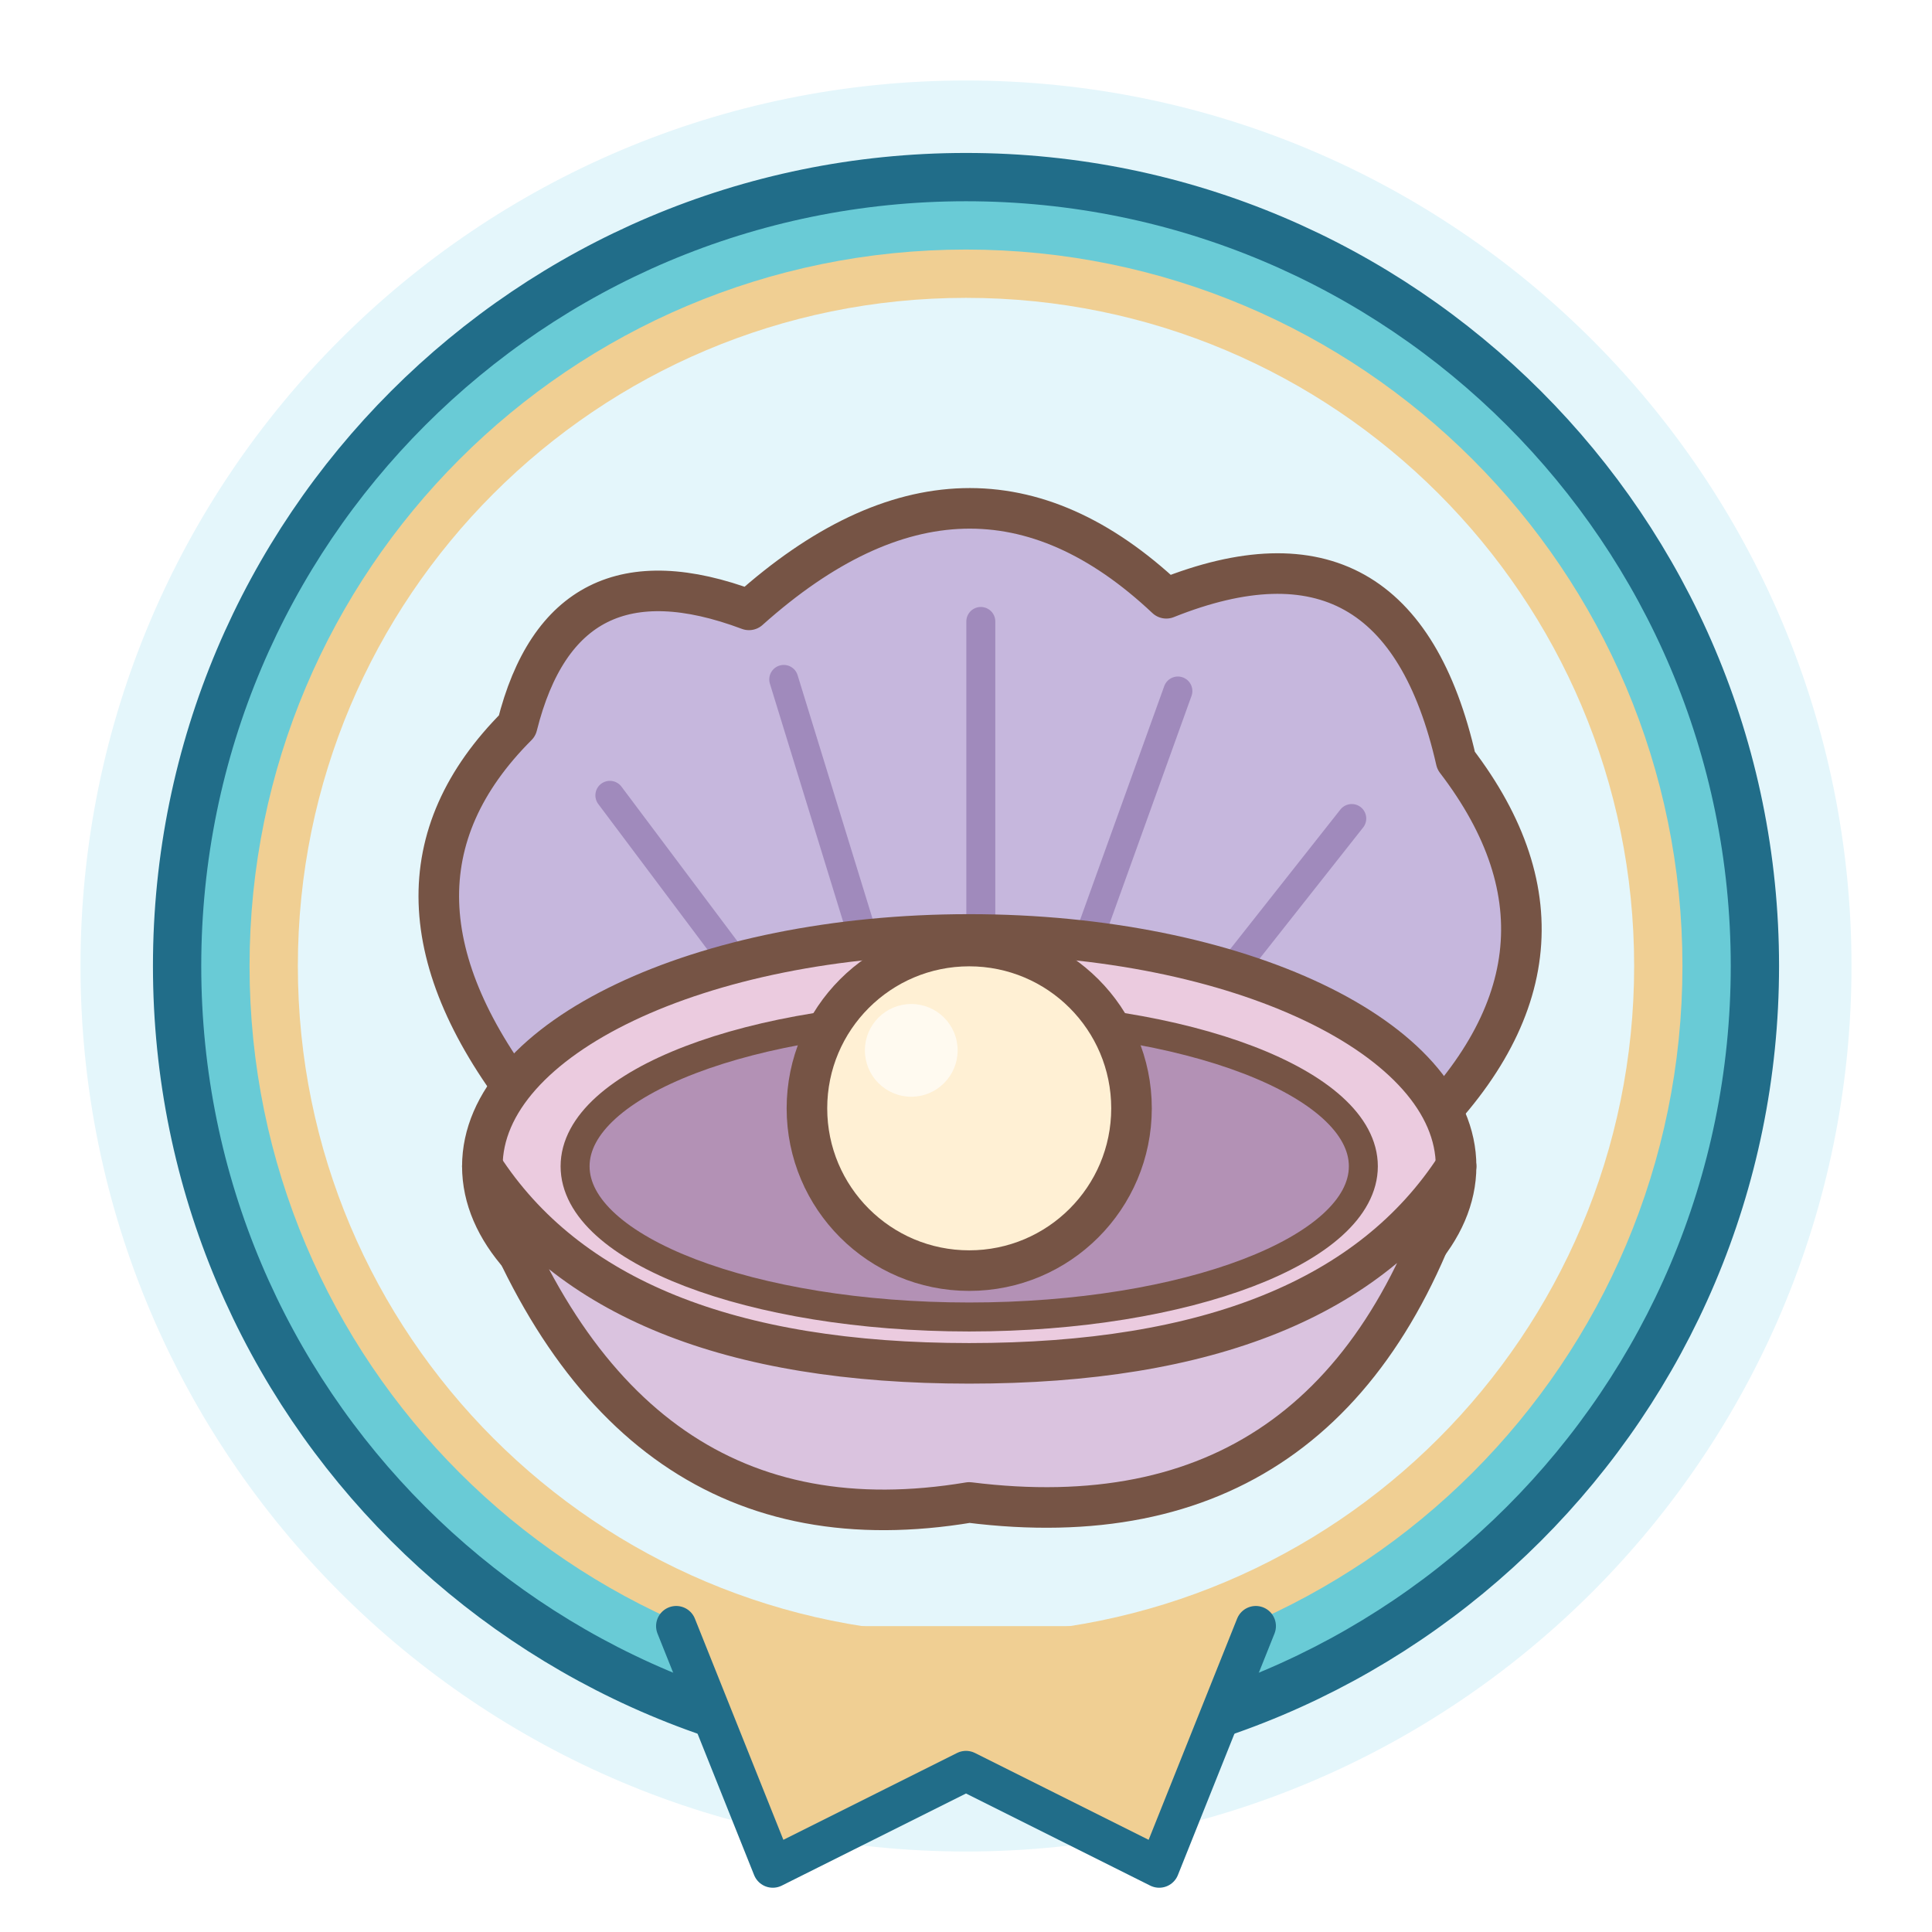
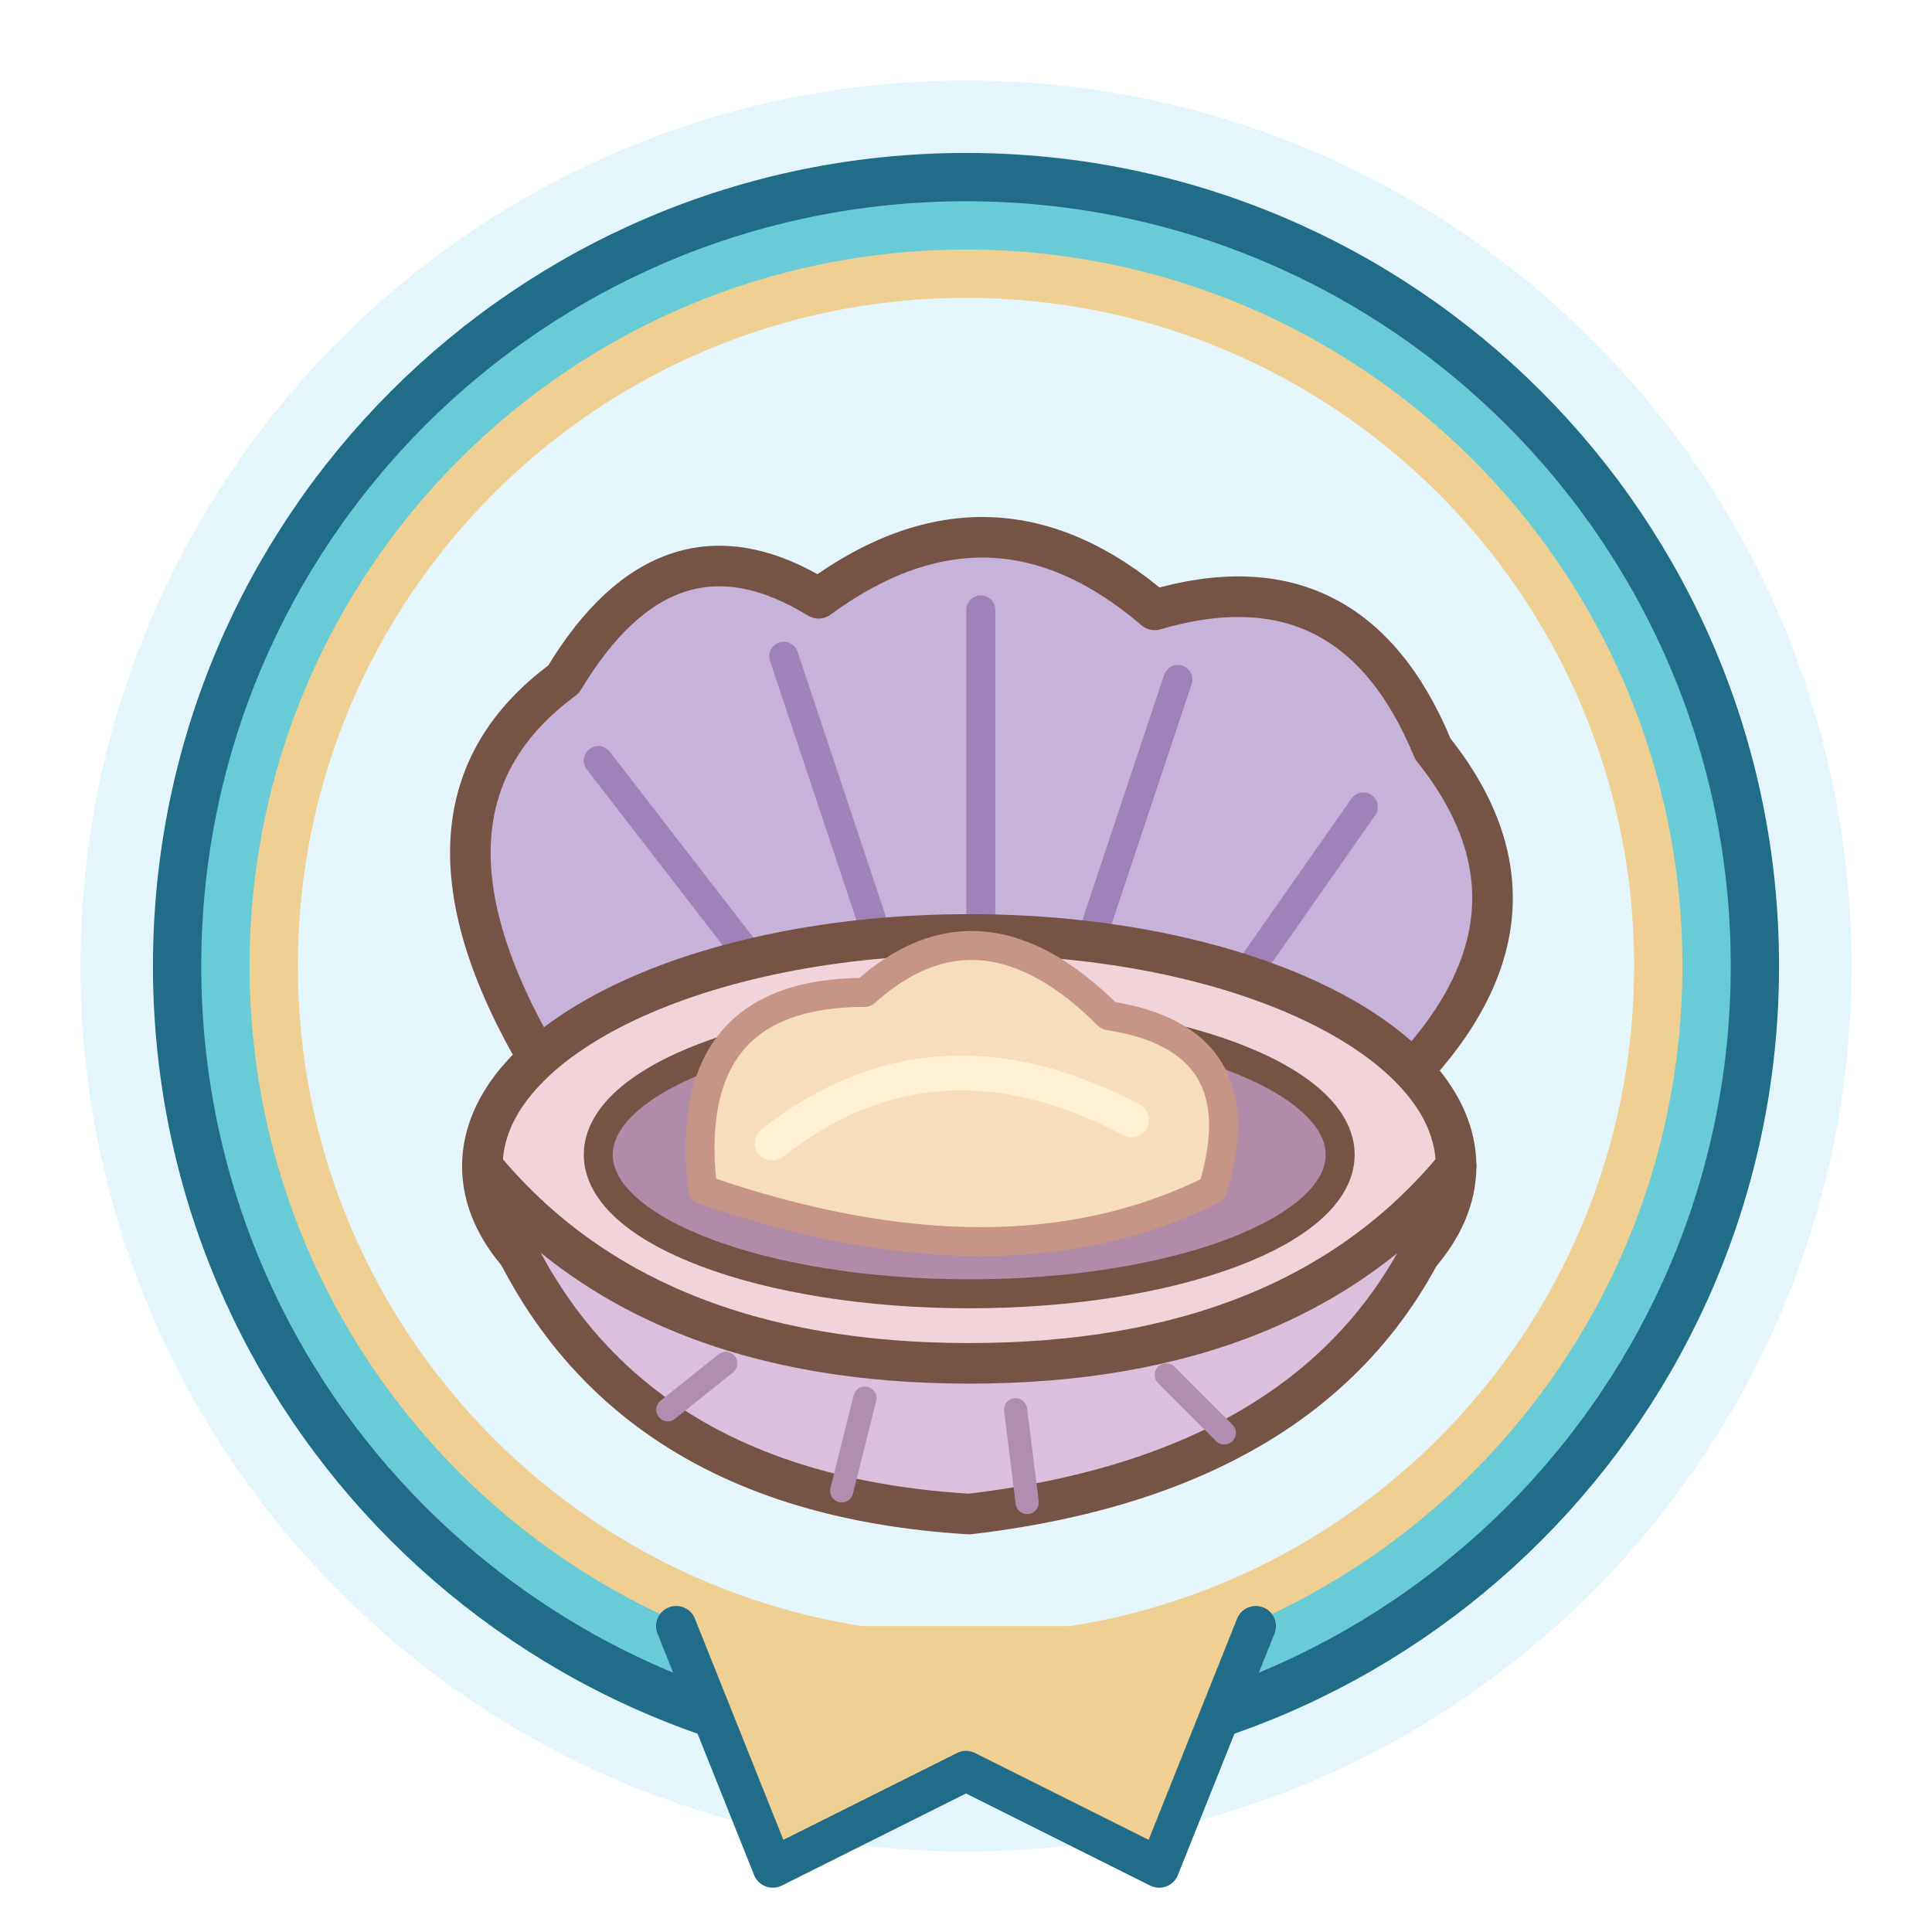
<svg xmlns="http://www.w3.org/2000/svg" viewBox="0 0 120 120" role="img" aria-labelledby="title">
  <circle cx="60" cy="60" r="55" fill="#e4f6fb" />
  <g fill="none" stroke="#765445" stroke-width="3.5" stroke-linecap="round" stroke-linejoin="round">
    <circle cx="60" cy="60" r="49" fill="#69cbd6" stroke="#216d89" stroke-width="3" />
    <circle cx="60" cy="60" r="43" fill="#e4f6fb" stroke="#f0cf93" stroke-width="3" />
    <g transform="translate(17 17) scale(.72)">
-       <path d="M22 72 Q7 53 21 39 Q25 23 41 29 Q60 12 77 28 Q97 20 102 42 Q115 59 98 75Z" fill="#c6b7dd" />
-       <path d="M29 45 44 65 M44 35 52 61 M61 30V58 M78 36 69 61 M93 47 78 66" stroke="#a08abc" stroke-width="2.5" />
-       <ellipse cx="60" cy="77" rx="42" ry="20" fill="#ebcbdf" />
-       <ellipse cx="60" cy="77" rx="34" ry="13" fill="#b391b5" stroke-width="2.5" />
-       <circle cx="60" cy="72" r="14" fill="#fff0d4" />
-       <circle cx="55" cy="67" r="4" fill="#fffaf0" stroke="none" />
-       <path d="M18 77 Q30 111 60 106 Q92 110 102 77 Q91 94 60 94 Q29 94 18 77Z" fill="#dac3df" />
+       <path d="M23 68 Q10 46 25 35 Q34 20 47 28 Q62 17 76 29 Q93 24 100 41 Q112 56 96 71Z" fill="#c7b2d9" />
+       <path d="M28 42 45 64 M44 33 53 60 M61 29V59 M78 35 69 62 M94 46 80 66" stroke="#9f83b8" stroke-width="2.5" />
+       <ellipse cx="60" cy="77" rx="42" ry="20" fill="#f0d4d9" />
+       <ellipse cx="60" cy="76" rx="32" ry="12" fill="#b18ca8" stroke-width="2.5" />
+       <path d="M37 79 Q35 62 51 62 Q61 53 72 64 Q85 66 81 79 Q63 88 37 79Z" fill="#f6ddbb" stroke="#c79587" stroke-width="2.5" />
+       <path d="M43 75 Q57 64 74 73" stroke="#fff0d4" stroke-width="3" />
+       <path d="M18 77 Q27 105 60 107 Q94 103 102 77 Q88 94 60 94 Q32 94 18 77Z" fill="#dac0dc" />
+       <path d="M34 98 39 94 M49 105 51 97 M65 106 64 98 M82 100 77 95" stroke="#af8eaf" stroke-width="2" />
    </g>
    <path d="M42 101 48 116 60 110 72 116 78 101" fill="#f0cf93" stroke="#216d89" stroke-width="2.5" />
  </g>
</svg>
